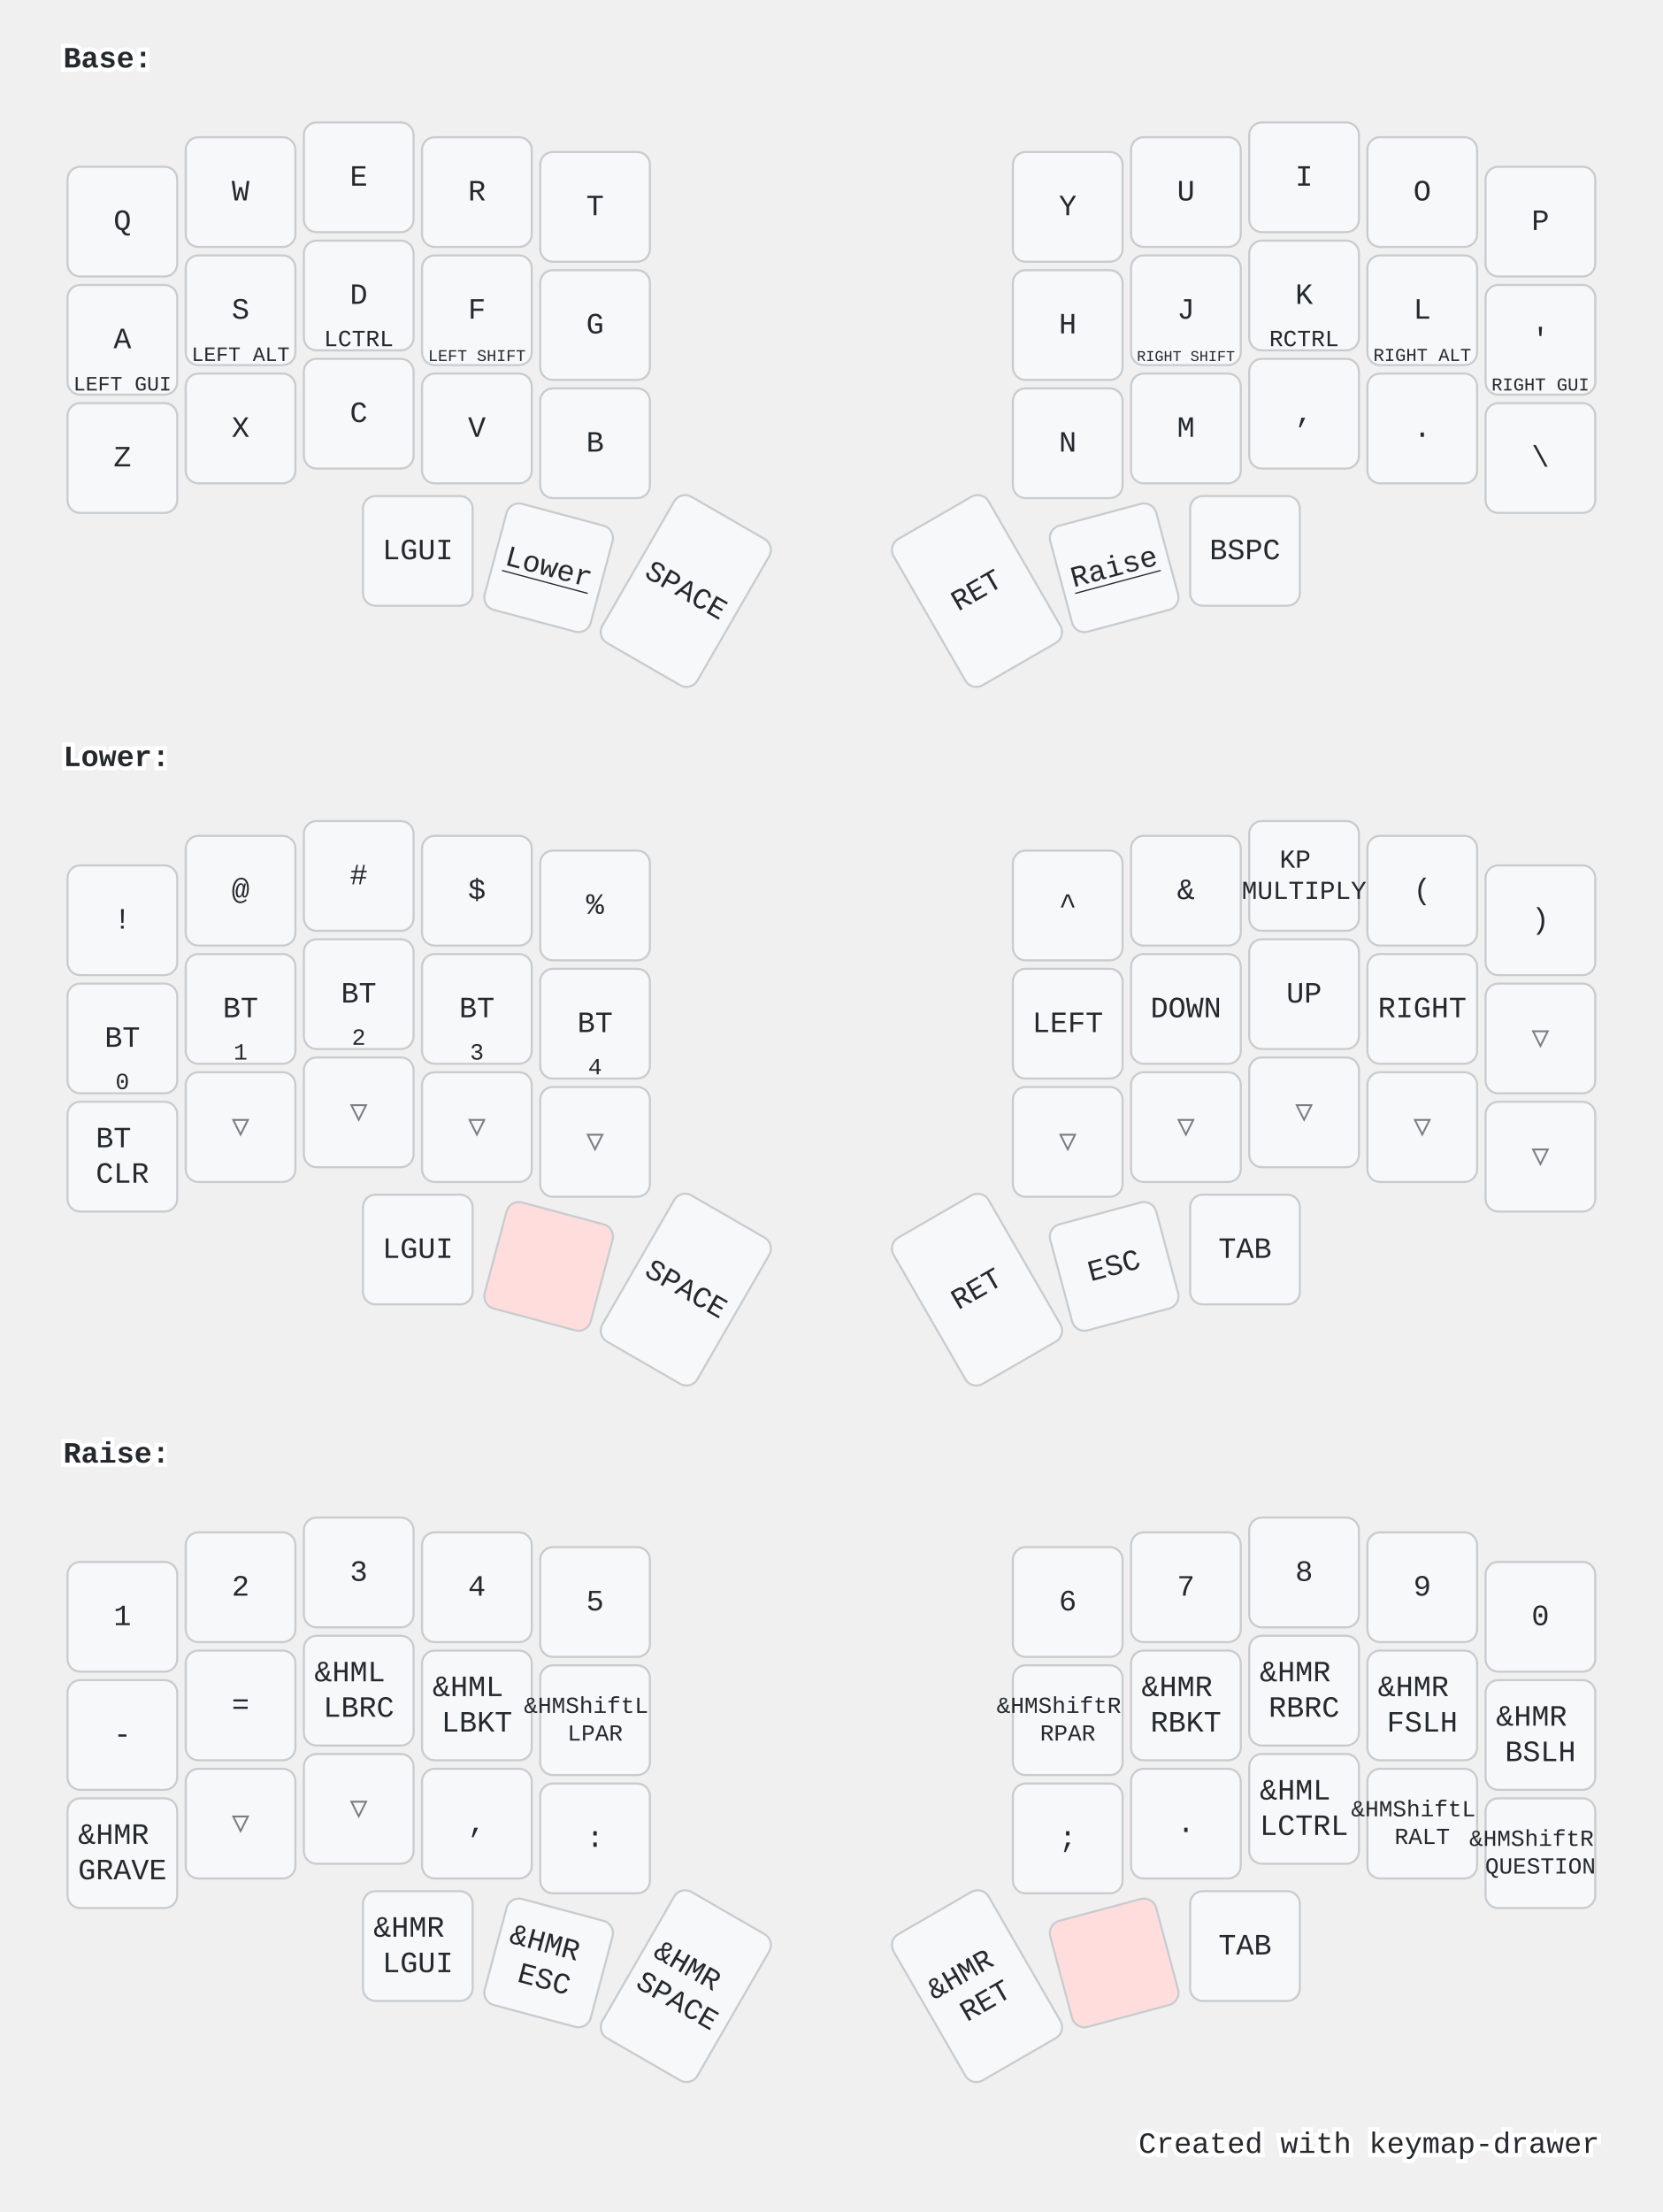
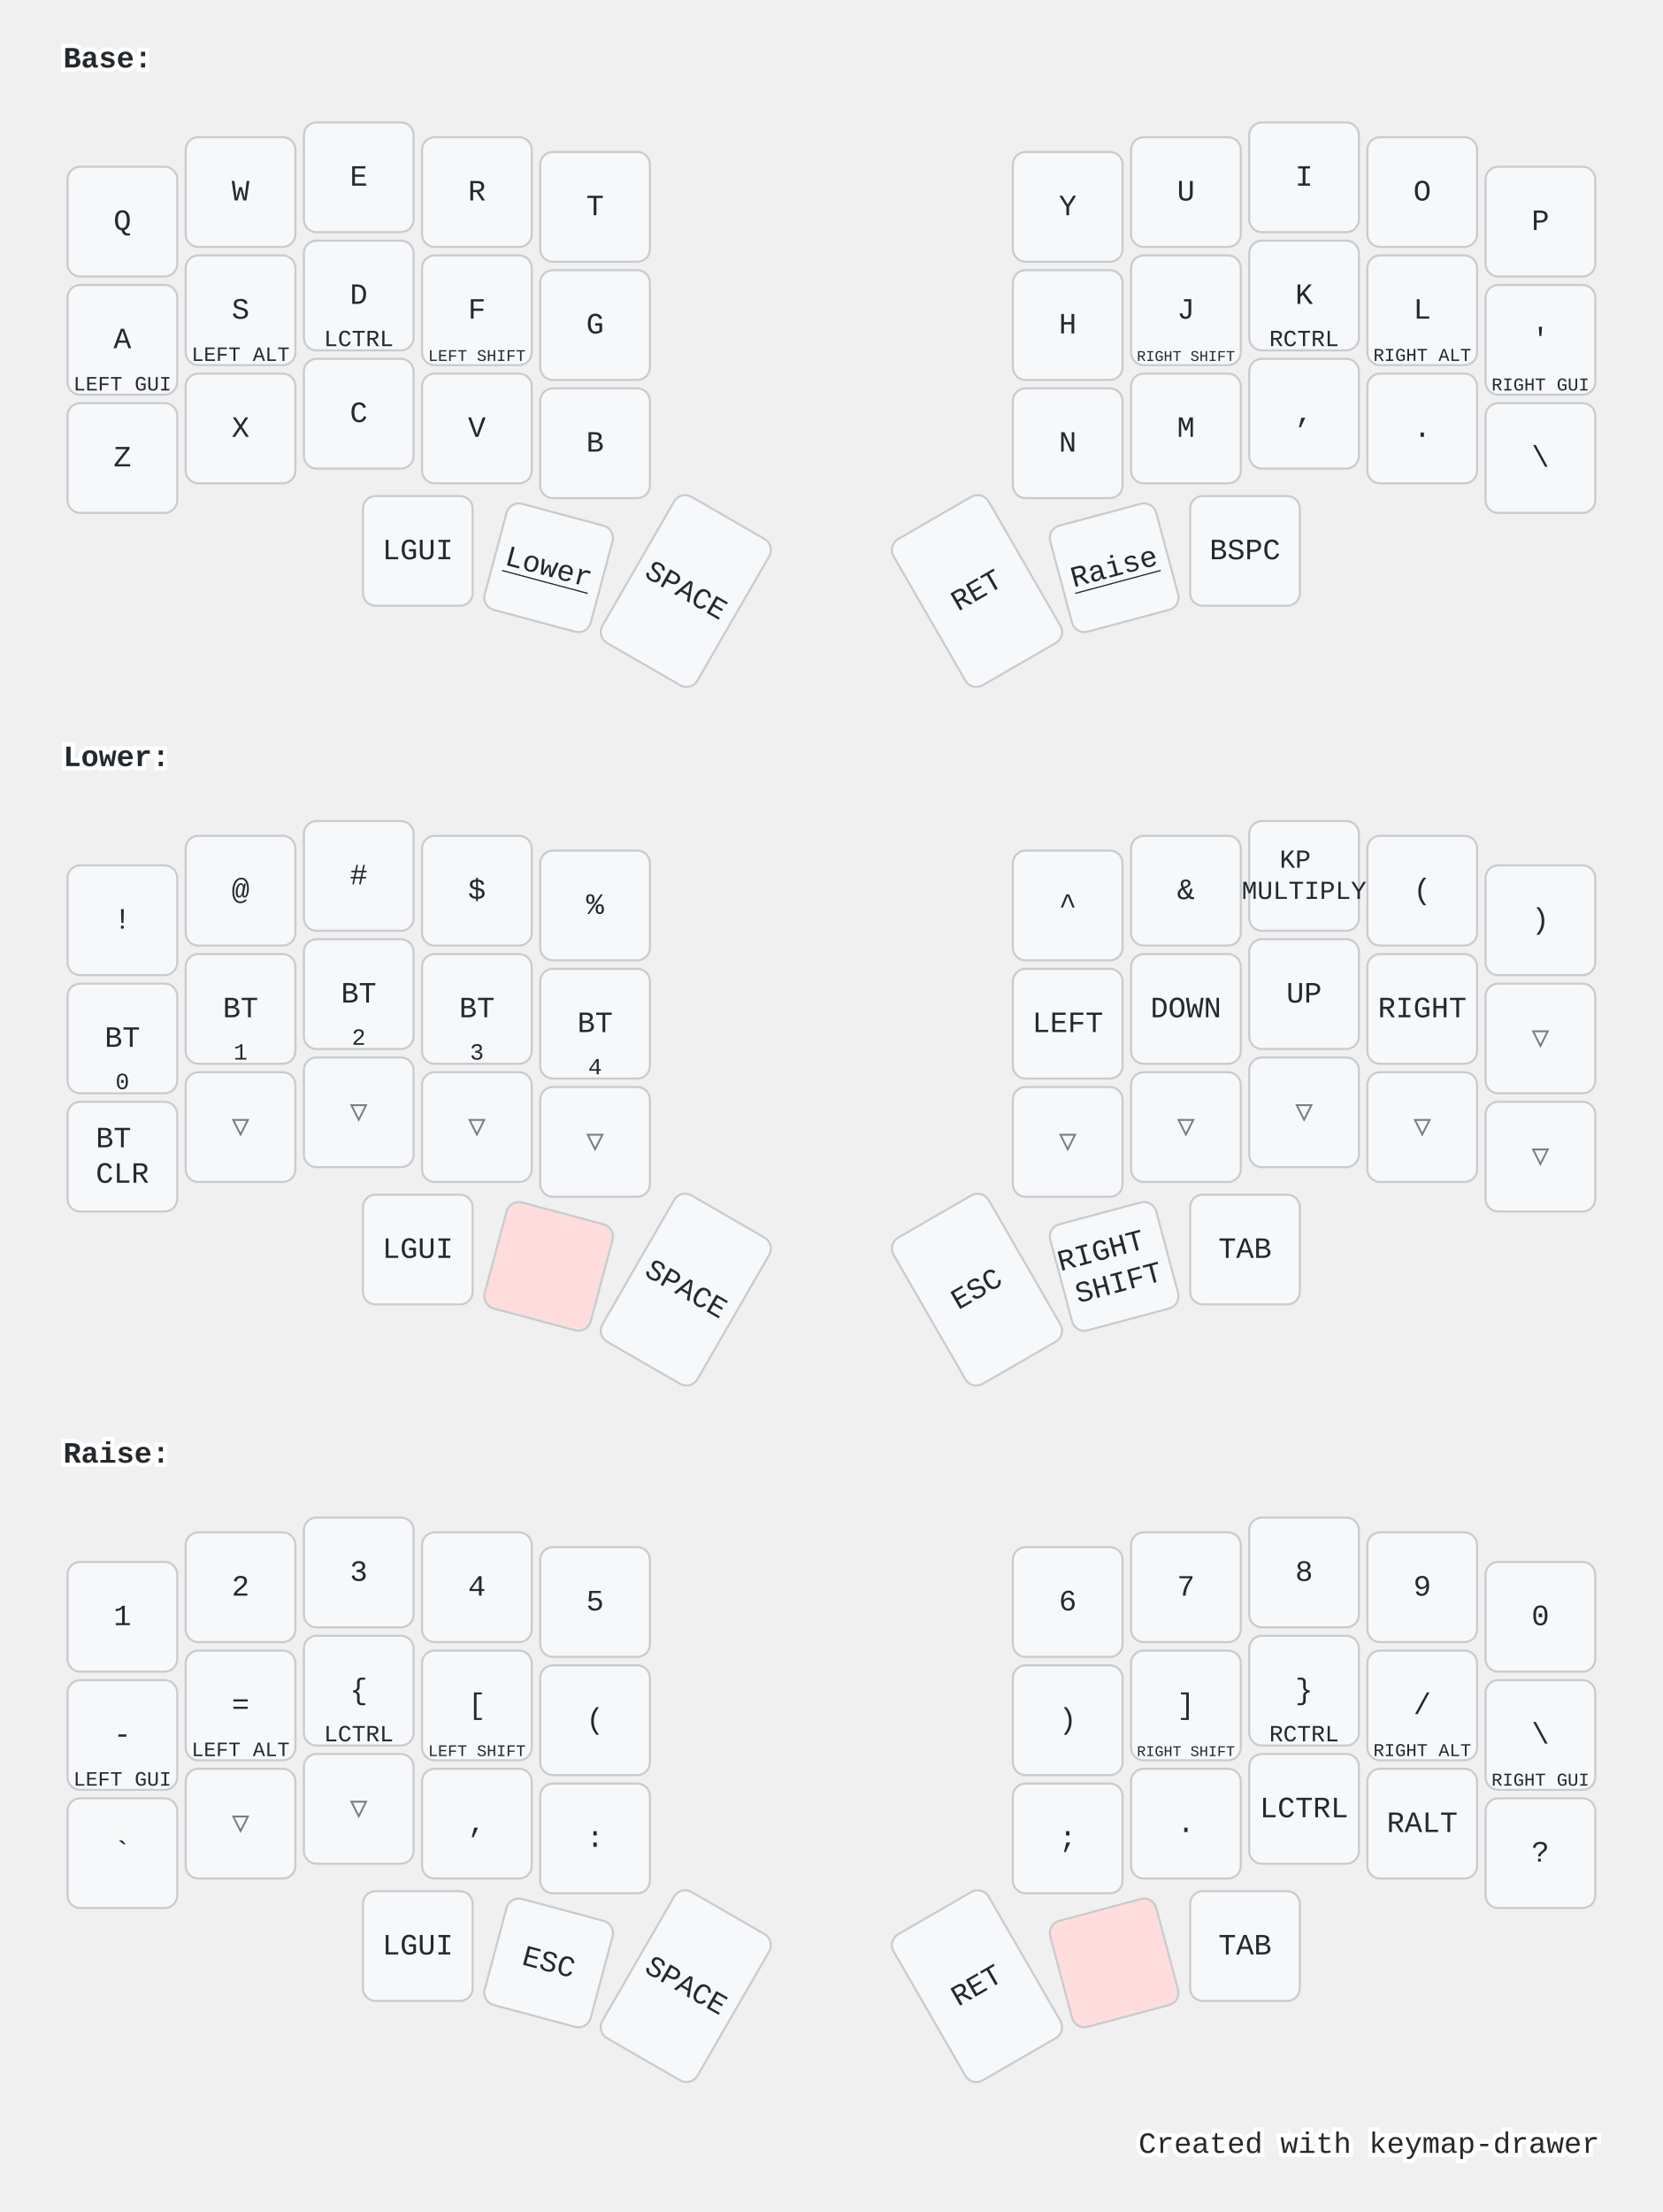
<svg xmlns="http://www.w3.org/2000/svg" width="788" height="1048" viewBox="0 0 788 1048" class="keymap">
  <style>/* inherit to force styles through use tags */
svg path {
    fill: inherit;
}

/* font and background color specifications */
svg.keymap {
    font-family: SFMono-Regular,Consolas,Liberation Mono,Menlo,monospace;
    font-size: 14px;
    font-kerning: normal;
    text-rendering: optimizeLegibility;
    fill: #24292e;
}

/* default key styling */
rect.key {
    fill: #f6f8fa;
}

rect.key, rect.combo {
    stroke: #c9cccf;
    stroke-width: 1;
}

/* default key side styling, only used is draw_key_sides is set */
rect.side {
    filter: brightness(90%);
}

/* color accent for combo boxes */
rect.combo, rect.combo-separate {
    fill: #cdf;
}

/* color accent for held keys */
rect.held, rect.combo.held {
    fill: #fdd;
}

/* color accent for ghost (optional) keys */
rect.ghost, rect.combo.ghost {
    stroke-dasharray: 4, 4;
    stroke-width: 2;
}

text {
    text-anchor: middle;
    dominant-baseline: middle;
}

/* styling for layer labels */
text.label {
    font-weight: bold;
    text-anchor: start;
    stroke: white;
    stroke-width: 4;
    paint-order: stroke;
}

/* styling for optional footer */
text.footer {
    text-anchor: end;
    dominant-baseline: auto;
    stroke: white;
    stroke-width: 4;
    paint-order: stroke;
}

/* styling for combo tap, and key non-tap label text */
text.combo, text.hold, text.shifted, text.left, text.right {
    font-size: 11px;
}

text.hold {
    text-anchor: middle;
    dominant-baseline: auto;
}

text.shifted {
    text-anchor: middle;
    dominant-baseline: hanging;
}

text.left {
    text-anchor: start;
}

text.right {
    text-anchor: end;
}

text.layer-activator {
    text-decoration: underline;
}

/* styling for hold/shifted label text in combo box */
text.combo.hold, text.combo.shifted, text.combo.left, text.combo.right {
    font-size: 8px;
}

/* lighter symbol for transparent keys */
text.trans {
    fill: #7b7e81;
}

/* styling for combo dendrons */
path.combo {
    stroke-width: 1;
    stroke: gray;
    fill: none;
}

/* Start Tabler Icons Cleanup */
/* cannot use height/width with glyphs */
.icon-tabler &gt; path {
    fill: inherit;
    stroke: inherit;
    stroke-width: 2;
}
/* hide tabler's default box */
.icon-tabler &gt; path[stroke="none"][fill="none"] {
    visibility: hidden;
}
/* End Tabler Icons Cleanup */

@media (prefers-color-scheme: dark) {
svg.keymap { fill: #d1d6db; }
rect.key { fill: #3f4750; }
rect.key, rect.combo { stroke: #60666c; }
rect.combo, rect.combo-separate { fill: #1f3d7a; }
rect.held, rect.combo.held { fill: #854747; }
text.label, text.footer { stroke: black; }
text.trans { fill: #7e8184; }
path.combo { stroke: #7f7f7f; }

}</style>
  <g transform="translate(30, 0)" class="layer-Base">
    <text x="0" y="28" class="label" id="Base">Base:</text>
    <g transform="translate(0, 56)">
      <g transform="translate(28, 49)" class="key keypos-0">
        <rect rx="6" ry="6" x="-26" y="-26" width="52" height="52" class="key" />
        <text x="0" y="0" class="key tap">Q</text>
      </g>
      <g transform="translate(84, 35)" class="key keypos-1">
        <rect rx="6" ry="6" x="-26" y="-26" width="52" height="52" class="key" />
        <text x="0" y="0" class="key tap">W</text>
      </g>
      <g transform="translate(140, 28)" class="key keypos-2">
        <rect rx="6" ry="6" x="-26" y="-26" width="52" height="52" class="key" />
        <text x="0" y="0" class="key tap">E</text>
      </g>
      <g transform="translate(196, 35)" class="key keypos-3">
        <rect rx="6" ry="6" x="-26" y="-26" width="52" height="52" class="key" />
        <text x="0" y="0" class="key tap">R</text>
      </g>
      <g transform="translate(252, 42)" class="key keypos-4">
        <rect rx="6" ry="6" x="-26" y="-26" width="52" height="52" class="key" />
        <text x="0" y="0" class="key tap">T</text>
      </g>
      <g transform="translate(476, 42)" class="key keypos-5">
        <rect rx="6" ry="6" x="-26" y="-26" width="52" height="52" class="key" />
        <text x="0" y="0" class="key tap">Y</text>
      </g>
      <g transform="translate(532, 35)" class="key keypos-6">
        <rect rx="6" ry="6" x="-26" y="-26" width="52" height="52" class="key" />
        <text x="0" y="0" class="key tap">U</text>
      </g>
      <g transform="translate(588, 28)" class="key keypos-7">
        <rect rx="6" ry="6" x="-26" y="-26" width="52" height="52" class="key" />
        <text x="0" y="0" class="key tap">I</text>
      </g>
      <g transform="translate(644, 35)" class="key keypos-8">
        <rect rx="6" ry="6" x="-26" y="-26" width="52" height="52" class="key" />
        <text x="0" y="0" class="key tap">O</text>
      </g>
      <g transform="translate(700, 49)" class="key keypos-9">
        <rect rx="6" ry="6" x="-26" y="-26" width="52" height="52" class="key" />
        <text x="0" y="0" class="key tap">P</text>
      </g>
      <g transform="translate(28, 105)" class="key keypos-10">
        <rect rx="6" ry="6" x="-26" y="-26" width="52" height="52" class="key" />
        <text x="0" y="0" class="key tap">A</text>
        <text x="0" y="24" class="key hold">
          <tspan style="font-size: 88%">LEFT GUI</tspan>
        </text>
      </g>
      <g transform="translate(84, 91)" class="key keypos-11">
        <rect rx="6" ry="6" x="-26" y="-26" width="52" height="52" class="key" />
        <text x="0" y="0" class="key tap">S</text>
        <text x="0" y="24" class="key hold">
          <tspan style="font-size: 88%">LEFT ALT</tspan>
        </text>
      </g>
      <g transform="translate(140, 84)" class="key keypos-12">
        <rect rx="6" ry="6" x="-26" y="-26" width="52" height="52" class="key" />
        <text x="0" y="0" class="key tap">D</text>
        <text x="0" y="24" class="key hold">LCTRL</text>
      </g>
      <g transform="translate(196, 91)" class="key keypos-13">
        <rect rx="6" ry="6" x="-26" y="-26" width="52" height="52" class="key" />
        <text x="0" y="0" class="key tap">F</text>
        <text x="0" y="24" class="key hold">
          <tspan style="font-size: 70%">LEFT SHIFT</tspan>
        </text>
      </g>
      <g transform="translate(252, 98)" class="key keypos-14">
        <rect rx="6" ry="6" x="-26" y="-26" width="52" height="52" class="key" />
        <text x="0" y="0" class="key tap">G</text>
      </g>
      <g transform="translate(476, 98)" class="key keypos-15">
        <rect rx="6" ry="6" x="-26" y="-26" width="52" height="52" class="key" />
        <text x="0" y="0" class="key tap">H</text>
      </g>
      <g transform="translate(532, 91)" class="key keypos-16">
        <rect rx="6" ry="6" x="-26" y="-26" width="52" height="52" class="key" />
        <text x="0" y="0" class="key tap">J</text>
        <text x="0" y="24" class="key hold">
          <tspan style="font-size: 64%">RIGHT SHIFT</tspan>
        </text>
      </g>
      <g transform="translate(588, 84)" class="key keypos-17">
        <rect rx="6" ry="6" x="-26" y="-26" width="52" height="52" class="key" />
        <text x="0" y="0" class="key tap">K</text>
        <text x="0" y="24" class="key hold">RCTRL</text>
      </g>
      <g transform="translate(644, 91)" class="key keypos-18">
        <rect rx="6" ry="6" x="-26" y="-26" width="52" height="52" class="key" />
        <text x="0" y="0" class="key tap">L</text>
        <text x="0" y="24" class="key hold">
          <tspan style="font-size: 78%">RIGHT ALT</tspan>
        </text>
      </g>
      <g transform="translate(700, 105)" class="key keypos-19">
        <rect rx="6" ry="6" x="-26" y="-26" width="52" height="52" class="key" />
        <text x="0" y="0" class="key tap">'</text>
        <text x="0" y="24" class="key hold">
          <tspan style="font-size: 78%">RIGHT GUI</tspan>
        </text>
      </g>
      <g transform="translate(28, 161)" class="key keypos-20">
        <rect rx="6" ry="6" x="-26" y="-26" width="52" height="52" class="key" />
        <text x="0" y="0" class="key tap">Z</text>
      </g>
      <g transform="translate(84, 147)" class="key keypos-21">
        <rect rx="6" ry="6" x="-26" y="-26" width="52" height="52" class="key" />
        <text x="0" y="0" class="key tap">X</text>
      </g>
      <g transform="translate(140, 140)" class="key keypos-22">
        <rect rx="6" ry="6" x="-26" y="-26" width="52" height="52" class="key" />
        <text x="0" y="0" class="key tap">C</text>
      </g>
      <g transform="translate(196, 147)" class="key keypos-23">
        <rect rx="6" ry="6" x="-26" y="-26" width="52" height="52" class="key" />
        <text x="0" y="0" class="key tap">V</text>
      </g>
      <g transform="translate(252, 154)" class="key keypos-24">
        <rect rx="6" ry="6" x="-26" y="-26" width="52" height="52" class="key" />
        <text x="0" y="0" class="key tap">B</text>
      </g>
      <g transform="translate(476, 154)" class="key keypos-25">
        <rect rx="6" ry="6" x="-26" y="-26" width="52" height="52" class="key" />
        <text x="0" y="0" class="key tap">N</text>
      </g>
      <g transform="translate(532, 147)" class="key keypos-26">
        <rect rx="6" ry="6" x="-26" y="-26" width="52" height="52" class="key" />
        <text x="0" y="0" class="key tap">M</text>
      </g>
      <g transform="translate(588, 140)" class="key keypos-27">
        <rect rx="6" ry="6" x="-26" y="-26" width="52" height="52" class="key" />
        <text x="0" y="0" class="key tap">,</text>
      </g>
      <g transform="translate(644, 147)" class="key keypos-28">
        <rect rx="6" ry="6" x="-26" y="-26" width="52" height="52" class="key" />
        <text x="0" y="0" class="key tap">.</text>
      </g>
      <g transform="translate(700, 161)" class="key keypos-29">
        <rect rx="6" ry="6" x="-26" y="-26" width="52" height="52" class="key" />
        <text x="0" y="0" class="key tap">\</text>
      </g>
      <g transform="translate(168, 205)" class="key keypos-30">
        <rect rx="6" ry="6" x="-26" y="-26" width="52" height="52" class="key" />
        <text x="0" y="0" class="key tap">LGUI</text>
      </g>
      <g transform="translate(230, 213) rotate(15.0)" class="key keypos-31">
        <rect rx="6" ry="6" x="-26" y="-26" width="52" height="52" class="key" />
        <a href="#Lower">
          <text x="0" y="0" class="key tap layer-activator">Lower</text>
        </a>
      </g>
      <g transform="translate(295, 224) rotate(30.0)" class="key keypos-32">
        <rect rx="6" ry="6" x="-26" y="-40" width="52" height="80" class="key" />
        <text x="0" y="0" class="key tap">SPACE</text>
      </g>
      <g transform="translate(433, 224) rotate(-30.0)" class="key keypos-33">
        <rect rx="6" ry="6" x="-26" y="-40" width="52" height="80" class="key" />
        <text x="0" y="0" class="key tap">RET</text>
      </g>
      <g transform="translate(498, 213) rotate(-15.0)" class="key keypos-34">
        <rect rx="6" ry="6" x="-26" y="-26" width="52" height="52" class="key" />
        <a href="#Raise">
          <text x="0" y="0" class="key tap layer-activator">Raise</text>
        </a>
      </g>
      <g transform="translate(560, 205)" class="key keypos-35">
        <rect rx="6" ry="6" x="-26" y="-26" width="52" height="52" class="key" />
        <text x="0" y="0" class="key tap">BSPC</text>
      </g>
    </g>
  </g>
  <g transform="translate(30, 331)" class="layer-Lower">
    <text x="0" y="28" class="label" id="Lower">Lower:</text>
    <g transform="translate(0, 56)">
      <g transform="translate(28, 49)" class="key keypos-0">
        <rect rx="6" ry="6" x="-26" y="-26" width="52" height="52" class="key" />
        <text x="0" y="0" class="key tap">!</text>
      </g>
      <g transform="translate(84, 35)" class="key keypos-1">
        <rect rx="6" ry="6" x="-26" y="-26" width="52" height="52" class="key" />
        <text x="0" y="0" class="key tap">@</text>
      </g>
      <g transform="translate(140, 28)" class="key keypos-2">
        <rect rx="6" ry="6" x="-26" y="-26" width="52" height="52" class="key" />
        <text x="0" y="0" class="key tap">#</text>
      </g>
      <g transform="translate(196, 35)" class="key keypos-3">
        <rect rx="6" ry="6" x="-26" y="-26" width="52" height="52" class="key" />
        <text x="0" y="0" class="key tap">$</text>
      </g>
      <g transform="translate(252, 42)" class="key keypos-4">
        <rect rx="6" ry="6" x="-26" y="-26" width="52" height="52" class="key" />
        <text x="0" y="0" class="key tap">%</text>
      </g>
      <g transform="translate(476, 42)" class="key keypos-5">
        <rect rx="6" ry="6" x="-26" y="-26" width="52" height="52" class="key" />
        <text x="0" y="0" class="key tap">^</text>
      </g>
      <g transform="translate(532, 35)" class="key keypos-6">
        <rect rx="6" ry="6" x="-26" y="-26" width="52" height="52" class="key" />
        <text x="0" y="0" class="key tap">&amp;</text>
      </g>
      <g transform="translate(588, 28)" class="key keypos-7">
        <rect rx="6" ry="6" x="-26" y="-26" width="52" height="52" class="key" />
        <text x="0" y="0" class="key tap">
          <tspan x="0" dy="-0.6em" style="font-size: 88%">KP</tspan>
          <tspan x="0" dy="1.2em" style="font-size: 88%">MULTIPLY</tspan>
        </text>
      </g>
      <g transform="translate(644, 35)" class="key keypos-8">
        <rect rx="6" ry="6" x="-26" y="-26" width="52" height="52" class="key" />
        <text x="0" y="0" class="key tap">(</text>
      </g>
      <g transform="translate(700, 49)" class="key keypos-9">
        <rect rx="6" ry="6" x="-26" y="-26" width="52" height="52" class="key" />
        <text x="0" y="0" class="key tap">)</text>
      </g>
      <g transform="translate(28, 105)" class="key keypos-10">
        <rect rx="6" ry="6" x="-26" y="-26" width="52" height="52" class="key" />
        <text x="0" y="0" class="key tap">BT</text>
        <text x="0" y="24" class="key hold">0</text>
      </g>
      <g transform="translate(84, 91)" class="key keypos-11">
        <rect rx="6" ry="6" x="-26" y="-26" width="52" height="52" class="key" />
        <text x="0" y="0" class="key tap">BT</text>
        <text x="0" y="24" class="key hold">1</text>
      </g>
      <g transform="translate(140, 84)" class="key keypos-12">
        <rect rx="6" ry="6" x="-26" y="-26" width="52" height="52" class="key" />
        <text x="0" y="0" class="key tap">BT</text>
        <text x="0" y="24" class="key hold">2</text>
      </g>
      <g transform="translate(196, 91)" class="key keypos-13">
        <rect rx="6" ry="6" x="-26" y="-26" width="52" height="52" class="key" />
        <text x="0" y="0" class="key tap">BT</text>
        <text x="0" y="24" class="key hold">3</text>
      </g>
      <g transform="translate(252, 98)" class="key keypos-14">
        <rect rx="6" ry="6" x="-26" y="-26" width="52" height="52" class="key" />
        <text x="0" y="0" class="key tap">BT</text>
        <text x="0" y="24" class="key hold">4</text>
      </g>
      <g transform="translate(476, 98)" class="key keypos-15">
        <rect rx="6" ry="6" x="-26" y="-26" width="52" height="52" class="key" />
        <text x="0" y="0" class="key tap">LEFT</text>
      </g>
      <g transform="translate(532, 91)" class="key keypos-16">
        <rect rx="6" ry="6" x="-26" y="-26" width="52" height="52" class="key" />
        <text x="0" y="0" class="key tap">DOWN</text>
      </g>
      <g transform="translate(588, 84)" class="key keypos-17">
        <rect rx="6" ry="6" x="-26" y="-26" width="52" height="52" class="key" />
        <text x="0" y="0" class="key tap">UP</text>
      </g>
      <g transform="translate(644, 91)" class="key keypos-18">
        <rect rx="6" ry="6" x="-26" y="-26" width="52" height="52" class="key" />
        <text x="0" y="0" class="key tap">RIGHT</text>
      </g>
      <g transform="translate(700, 105)" class="key trans keypos-19">
        <rect rx="6" ry="6" x="-26" y="-26" width="52" height="52" class="key trans" />
        <text x="0" y="0" class="key trans tap">▽</text>
      </g>
      <g transform="translate(28, 161)" class="key keypos-20">
        <rect rx="6" ry="6" x="-26" y="-26" width="52" height="52" class="key" />
        <text x="0" y="0" class="key tap">
          <tspan x="0" dy="-0.6em">BT</tspan>
          <tspan x="0" dy="1.2em">CLR</tspan>
        </text>
      </g>
      <g transform="translate(84, 147)" class="key trans keypos-21">
        <rect rx="6" ry="6" x="-26" y="-26" width="52" height="52" class="key trans" />
        <text x="0" y="0" class="key trans tap">▽</text>
      </g>
      <g transform="translate(140, 140)" class="key trans keypos-22">
        <rect rx="6" ry="6" x="-26" y="-26" width="52" height="52" class="key trans" />
        <text x="0" y="0" class="key trans tap">▽</text>
      </g>
      <g transform="translate(196, 147)" class="key trans keypos-23">
        <rect rx="6" ry="6" x="-26" y="-26" width="52" height="52" class="key trans" />
        <text x="0" y="0" class="key trans tap">▽</text>
      </g>
      <g transform="translate(252, 154)" class="key trans keypos-24">
        <rect rx="6" ry="6" x="-26" y="-26" width="52" height="52" class="key trans" />
        <text x="0" y="0" class="key trans tap">▽</text>
      </g>
      <g transform="translate(476, 154)" class="key trans keypos-25">
        <rect rx="6" ry="6" x="-26" y="-26" width="52" height="52" class="key trans" />
        <text x="0" y="0" class="key trans tap">▽</text>
      </g>
      <g transform="translate(532, 147)" class="key trans keypos-26">
        <rect rx="6" ry="6" x="-26" y="-26" width="52" height="52" class="key trans" />
        <text x="0" y="0" class="key trans tap">▽</text>
      </g>
      <g transform="translate(588, 140)" class="key trans keypos-27">
        <rect rx="6" ry="6" x="-26" y="-26" width="52" height="52" class="key trans" />
        <text x="0" y="0" class="key trans tap">▽</text>
      </g>
      <g transform="translate(644, 147)" class="key trans keypos-28">
        <rect rx="6" ry="6" x="-26" y="-26" width="52" height="52" class="key trans" />
        <text x="0" y="0" class="key trans tap">▽</text>
      </g>
      <g transform="translate(700, 161)" class="key trans keypos-29">
        <rect rx="6" ry="6" x="-26" y="-26" width="52" height="52" class="key trans" />
        <text x="0" y="0" class="key trans tap">▽</text>
      </g>
      <g transform="translate(168, 205)" class="key keypos-30">
        <rect rx="6" ry="6" x="-26" y="-26" width="52" height="52" class="key" />
        <text x="0" y="0" class="key tap">LGUI</text>
      </g>
      <g transform="translate(230, 213) rotate(15.0)" class="key held keypos-31">
        <rect rx="6" ry="6" x="-26" y="-26" width="52" height="52" class="key held" />
      </g>
      <g transform="translate(295, 224) rotate(30.0)" class="key keypos-32">
        <rect rx="6" ry="6" x="-26" y="-40" width="52" height="80" class="key" />
        <text x="0" y="0" class="key tap">SPACE</text>
      </g>
      <g transform="translate(433, 224) rotate(-30.0)" class="key keypos-33">
        <rect rx="6" ry="6" x="-26" y="-40" width="52" height="80" class="key" />
-         <text x="0" y="0" class="key tap">RET</text>
+         <text x="0" y="0" class="key tap">ESC</text>
      </g>
      <g transform="translate(498, 213) rotate(-15.0)" class="key keypos-34">
        <rect rx="6" ry="6" x="-26" y="-26" width="52" height="52" class="key" />
-         <text x="0" y="0" class="key tap">ESC</text>
+         <text x="0" y="0" class="key tap">
+           <tspan x="0" dy="-0.6em">RIGHT</tspan>
+           <tspan x="0" dy="1.2em">SHIFT</tspan>
+         </text>
      </g>
      <g transform="translate(560, 205)" class="key keypos-35">
        <rect rx="6" ry="6" x="-26" y="-26" width="52" height="52" class="key" />
        <text x="0" y="0" class="key tap">TAB</text>
      </g>
    </g>
  </g>
  <g transform="translate(30, 661)" class="layer-Raise">
    <text x="0" y="28" class="label" id="Raise">Raise:</text>
    <g transform="translate(0, 56)">
      <g transform="translate(28, 49)" class="key keypos-0">
        <rect rx="6" ry="6" x="-26" y="-26" width="52" height="52" class="key" />
        <text x="0" y="0" class="key tap">1</text>
      </g>
      <g transform="translate(84, 35)" class="key keypos-1">
        <rect rx="6" ry="6" x="-26" y="-26" width="52" height="52" class="key" />
        <text x="0" y="0" class="key tap">2</text>
      </g>
      <g transform="translate(140, 28)" class="key keypos-2">
        <rect rx="6" ry="6" x="-26" y="-26" width="52" height="52" class="key" />
        <text x="0" y="0" class="key tap">3</text>
      </g>
      <g transform="translate(196, 35)" class="key keypos-3">
        <rect rx="6" ry="6" x="-26" y="-26" width="52" height="52" class="key" />
        <text x="0" y="0" class="key tap">4</text>
      </g>
      <g transform="translate(252, 42)" class="key keypos-4">
        <rect rx="6" ry="6" x="-26" y="-26" width="52" height="52" class="key" />
        <text x="0" y="0" class="key tap">5</text>
      </g>
      <g transform="translate(476, 42)" class="key keypos-5">
        <rect rx="6" ry="6" x="-26" y="-26" width="52" height="52" class="key" />
        <text x="0" y="0" class="key tap">6</text>
      </g>
      <g transform="translate(532, 35)" class="key keypos-6">
        <rect rx="6" ry="6" x="-26" y="-26" width="52" height="52" class="key" />
        <text x="0" y="0" class="key tap">7</text>
      </g>
      <g transform="translate(588, 28)" class="key keypos-7">
        <rect rx="6" ry="6" x="-26" y="-26" width="52" height="52" class="key" />
        <text x="0" y="0" class="key tap">8</text>
      </g>
      <g transform="translate(644, 35)" class="key keypos-8">
        <rect rx="6" ry="6" x="-26" y="-26" width="52" height="52" class="key" />
        <text x="0" y="0" class="key tap">9</text>
      </g>
      <g transform="translate(700, 49)" class="key keypos-9">
        <rect rx="6" ry="6" x="-26" y="-26" width="52" height="52" class="key" />
        <text x="0" y="0" class="key tap">0</text>
      </g>
      <g transform="translate(28, 105)" class="key keypos-10">
        <rect rx="6" ry="6" x="-26" y="-26" width="52" height="52" class="key" />
        <text x="0" y="0" class="key tap">-</text>
+         <text x="0" y="24" class="key hold">
+           <tspan style="font-size: 88%">LEFT GUI</tspan>
+         </text>
      </g>
      <g transform="translate(84, 91)" class="key keypos-11">
        <rect rx="6" ry="6" x="-26" y="-26" width="52" height="52" class="key" />
        <text x="0" y="0" class="key tap">=</text>
+         <text x="0" y="24" class="key hold">
+           <tspan style="font-size: 88%">LEFT ALT</tspan>
+         </text>
      </g>
      <g transform="translate(140, 84)" class="key keypos-12">
        <rect rx="6" ry="6" x="-26" y="-26" width="52" height="52" class="key" />
-         <text x="0" y="0" class="key tap">
-           <tspan x="0" dy="-0.6em">&amp;HML</tspan>
-           <tspan x="0" dy="1.2em">LBRC</tspan>
-         </text>
+         <text x="0" y="0" class="key tap">{</text>
+         <text x="0" y="24" class="key hold">LCTRL</text>
      </g>
      <g transform="translate(196, 91)" class="key keypos-13">
        <rect rx="6" ry="6" x="-26" y="-26" width="52" height="52" class="key" />
-         <text x="0" y="0" class="key tap">
-           <tspan x="0" dy="-0.6em">&amp;HML</tspan>
-           <tspan x="0" dy="1.2em">LBKT</tspan>
+         <text x="0" y="0" class="key tap">[</text>
+         <text x="0" y="24" class="key hold">
+           <tspan style="font-size: 70%">LEFT SHIFT</tspan>
        </text>
      </g>
      <g transform="translate(252, 98)" class="key keypos-14">
        <rect rx="6" ry="6" x="-26" y="-26" width="52" height="52" class="key" />
-         <text x="0" y="0" class="key tap">
-           <tspan x="0" dy="-0.6em" style="font-size: 78%">&amp;HMShiftL</tspan>
-           <tspan x="0" dy="1.2em" style="font-size: 78%">LPAR</tspan>
-         </text>
+         <text x="0" y="0" class="key tap">(</text>
      </g>
      <g transform="translate(476, 98)" class="key keypos-15">
        <rect rx="6" ry="6" x="-26" y="-26" width="52" height="52" class="key" />
-         <text x="0" y="0" class="key tap">
-           <tspan x="0" dy="-0.6em" style="font-size: 78%">&amp;HMShiftR</tspan>
-           <tspan x="0" dy="1.2em" style="font-size: 78%">RPAR</tspan>
-         </text>
+         <text x="0" y="0" class="key tap">)</text>
      </g>
      <g transform="translate(532, 91)" class="key keypos-16">
        <rect rx="6" ry="6" x="-26" y="-26" width="52" height="52" class="key" />
-         <text x="0" y="0" class="key tap">
-           <tspan x="0" dy="-0.6em">&amp;HMR</tspan>
-           <tspan x="0" dy="1.2em">RBKT</tspan>
+         <text x="0" y="0" class="key tap">]</text>
+         <text x="0" y="24" class="key hold">
+           <tspan style="font-size: 64%">RIGHT SHIFT</tspan>
        </text>
      </g>
      <g transform="translate(588, 84)" class="key keypos-17">
        <rect rx="6" ry="6" x="-26" y="-26" width="52" height="52" class="key" />
-         <text x="0" y="0" class="key tap">
-           <tspan x="0" dy="-0.6em">&amp;HMR</tspan>
-           <tspan x="0" dy="1.2em">RBRC</tspan>
-         </text>
+         <text x="0" y="0" class="key tap">}</text>
+         <text x="0" y="24" class="key hold">RCTRL</text>
      </g>
      <g transform="translate(644, 91)" class="key keypos-18">
        <rect rx="6" ry="6" x="-26" y="-26" width="52" height="52" class="key" />
-         <text x="0" y="0" class="key tap">
-           <tspan x="0" dy="-0.6em">&amp;HMR</tspan>
-           <tspan x="0" dy="1.2em">FSLH</tspan>
+         <text x="0" y="0" class="key tap">/</text>
+         <text x="0" y="24" class="key hold">
+           <tspan style="font-size: 78%">RIGHT ALT</tspan>
        </text>
      </g>
      <g transform="translate(700, 105)" class="key keypos-19">
        <rect rx="6" ry="6" x="-26" y="-26" width="52" height="52" class="key" />
-         <text x="0" y="0" class="key tap">
-           <tspan x="0" dy="-0.6em">&amp;HMR</tspan>
-           <tspan x="0" dy="1.2em">BSLH</tspan>
+         <text x="0" y="0" class="key tap">\</text>
+         <text x="0" y="24" class="key hold">
+           <tspan style="font-size: 78%">RIGHT GUI</tspan>
        </text>
      </g>
      <g transform="translate(28, 161)" class="key keypos-20">
        <rect rx="6" ry="6" x="-26" y="-26" width="52" height="52" class="key" />
-         <text x="0" y="0" class="key tap">
-           <tspan x="0" dy="-0.6em">&amp;HMR</tspan>
-           <tspan x="0" dy="1.2em">GRAVE</tspan>
-         </text>
+         <text x="0" y="0" class="key tap">`</text>
      </g>
      <g transform="translate(84, 147)" class="key trans keypos-21">
        <rect rx="6" ry="6" x="-26" y="-26" width="52" height="52" class="key trans" />
        <text x="0" y="0" class="key trans tap">▽</text>
      </g>
      <g transform="translate(140, 140)" class="key trans keypos-22">
        <rect rx="6" ry="6" x="-26" y="-26" width="52" height="52" class="key trans" />
        <text x="0" y="0" class="key trans tap">▽</text>
      </g>
      <g transform="translate(196, 147)" class="key keypos-23">
        <rect rx="6" ry="6" x="-26" y="-26" width="52" height="52" class="key" />
        <text x="0" y="0" class="key tap">,</text>
      </g>
      <g transform="translate(252, 154)" class="key keypos-24">
        <rect rx="6" ry="6" x="-26" y="-26" width="52" height="52" class="key" />
        <text x="0" y="0" class="key tap">:</text>
      </g>
      <g transform="translate(476, 154)" class="key keypos-25">
        <rect rx="6" ry="6" x="-26" y="-26" width="52" height="52" class="key" />
        <text x="0" y="0" class="key tap">;</text>
      </g>
      <g transform="translate(532, 147)" class="key keypos-26">
        <rect rx="6" ry="6" x="-26" y="-26" width="52" height="52" class="key" />
        <text x="0" y="0" class="key tap">.</text>
      </g>
      <g transform="translate(588, 140)" class="key keypos-27">
        <rect rx="6" ry="6" x="-26" y="-26" width="52" height="52" class="key" />
-         <text x="0" y="0" class="key tap">
-           <tspan x="0" dy="-0.6em">&amp;HML</tspan>
-           <tspan x="0" dy="1.2em">LCTRL</tspan>
-         </text>
+         <text x="0" y="0" class="key tap">LCTRL</text>
      </g>
      <g transform="translate(644, 147)" class="key keypos-28">
        <rect rx="6" ry="6" x="-26" y="-26" width="52" height="52" class="key" />
-         <text x="0" y="0" class="key tap">
-           <tspan x="0" dy="-0.6em" style="font-size: 78%">&amp;HMShiftL</tspan>
-           <tspan x="0" dy="1.2em" style="font-size: 78%">RALT</tspan>
-         </text>
+         <text x="0" y="0" class="key tap">RALT</text>
      </g>
      <g transform="translate(700, 161)" class="key keypos-29">
        <rect rx="6" ry="6" x="-26" y="-26" width="52" height="52" class="key" />
-         <text x="0" y="0" class="key tap">
-           <tspan x="0" dy="-0.6em" style="font-size: 78%">&amp;HMShiftR</tspan>
-           <tspan x="0" dy="1.2em" style="font-size: 78%">QUESTION</tspan>
-         </text>
+         <text x="0" y="0" class="key tap">?</text>
      </g>
      <g transform="translate(168, 205)" class="key keypos-30">
        <rect rx="6" ry="6" x="-26" y="-26" width="52" height="52" class="key" />
-         <text x="0" y="0" class="key tap">
-           <tspan x="0" dy="-0.6em">&amp;HMR</tspan>
-           <tspan x="0" dy="1.2em">LGUI</tspan>
-         </text>
+         <text x="0" y="0" class="key tap">LGUI</text>
      </g>
      <g transform="translate(230, 213) rotate(15.0)" class="key keypos-31">
        <rect rx="6" ry="6" x="-26" y="-26" width="52" height="52" class="key" />
-         <text x="0" y="0" class="key tap">
-           <tspan x="0" dy="-0.6em">&amp;HMR</tspan>
-           <tspan x="0" dy="1.2em">ESC</tspan>
-         </text>
+         <text x="0" y="0" class="key tap">ESC</text>
      </g>
      <g transform="translate(295, 224) rotate(30.0)" class="key keypos-32">
        <rect rx="6" ry="6" x="-26" y="-40" width="52" height="80" class="key" />
-         <text x="0" y="0" class="key tap">
-           <tspan x="0" dy="-0.6em">&amp;HMR</tspan>
-           <tspan x="0" dy="1.2em">SPACE</tspan>
-         </text>
+         <text x="0" y="0" class="key tap">SPACE</text>
      </g>
      <g transform="translate(433, 224) rotate(-30.0)" class="key keypos-33">
        <rect rx="6" ry="6" x="-26" y="-40" width="52" height="80" class="key" />
-         <text x="0" y="0" class="key tap">
-           <tspan x="0" dy="-0.6em">&amp;HMR</tspan>
-           <tspan x="0" dy="1.2em">RET</tspan>
-         </text>
+         <text x="0" y="0" class="key tap">RET</text>
      </g>
      <g transform="translate(498, 213) rotate(-15.0)" class="key held keypos-34">
        <rect rx="6" ry="6" x="-26" y="-26" width="52" height="52" class="key held" />
      </g>
      <g transform="translate(560, 205)" class="key keypos-35">
        <rect rx="6" ry="6" x="-26" y="-26" width="52" height="52" class="key" />
        <text x="0" y="0" class="key tap">TAB</text>
      </g>
    </g>
  </g>
  <text x="758.0" y="1020.0" class="footer">Created with <a href="https://github.com/caksoylar/keymap-drawer">keymap-drawer</a>
  </text>
</svg>
